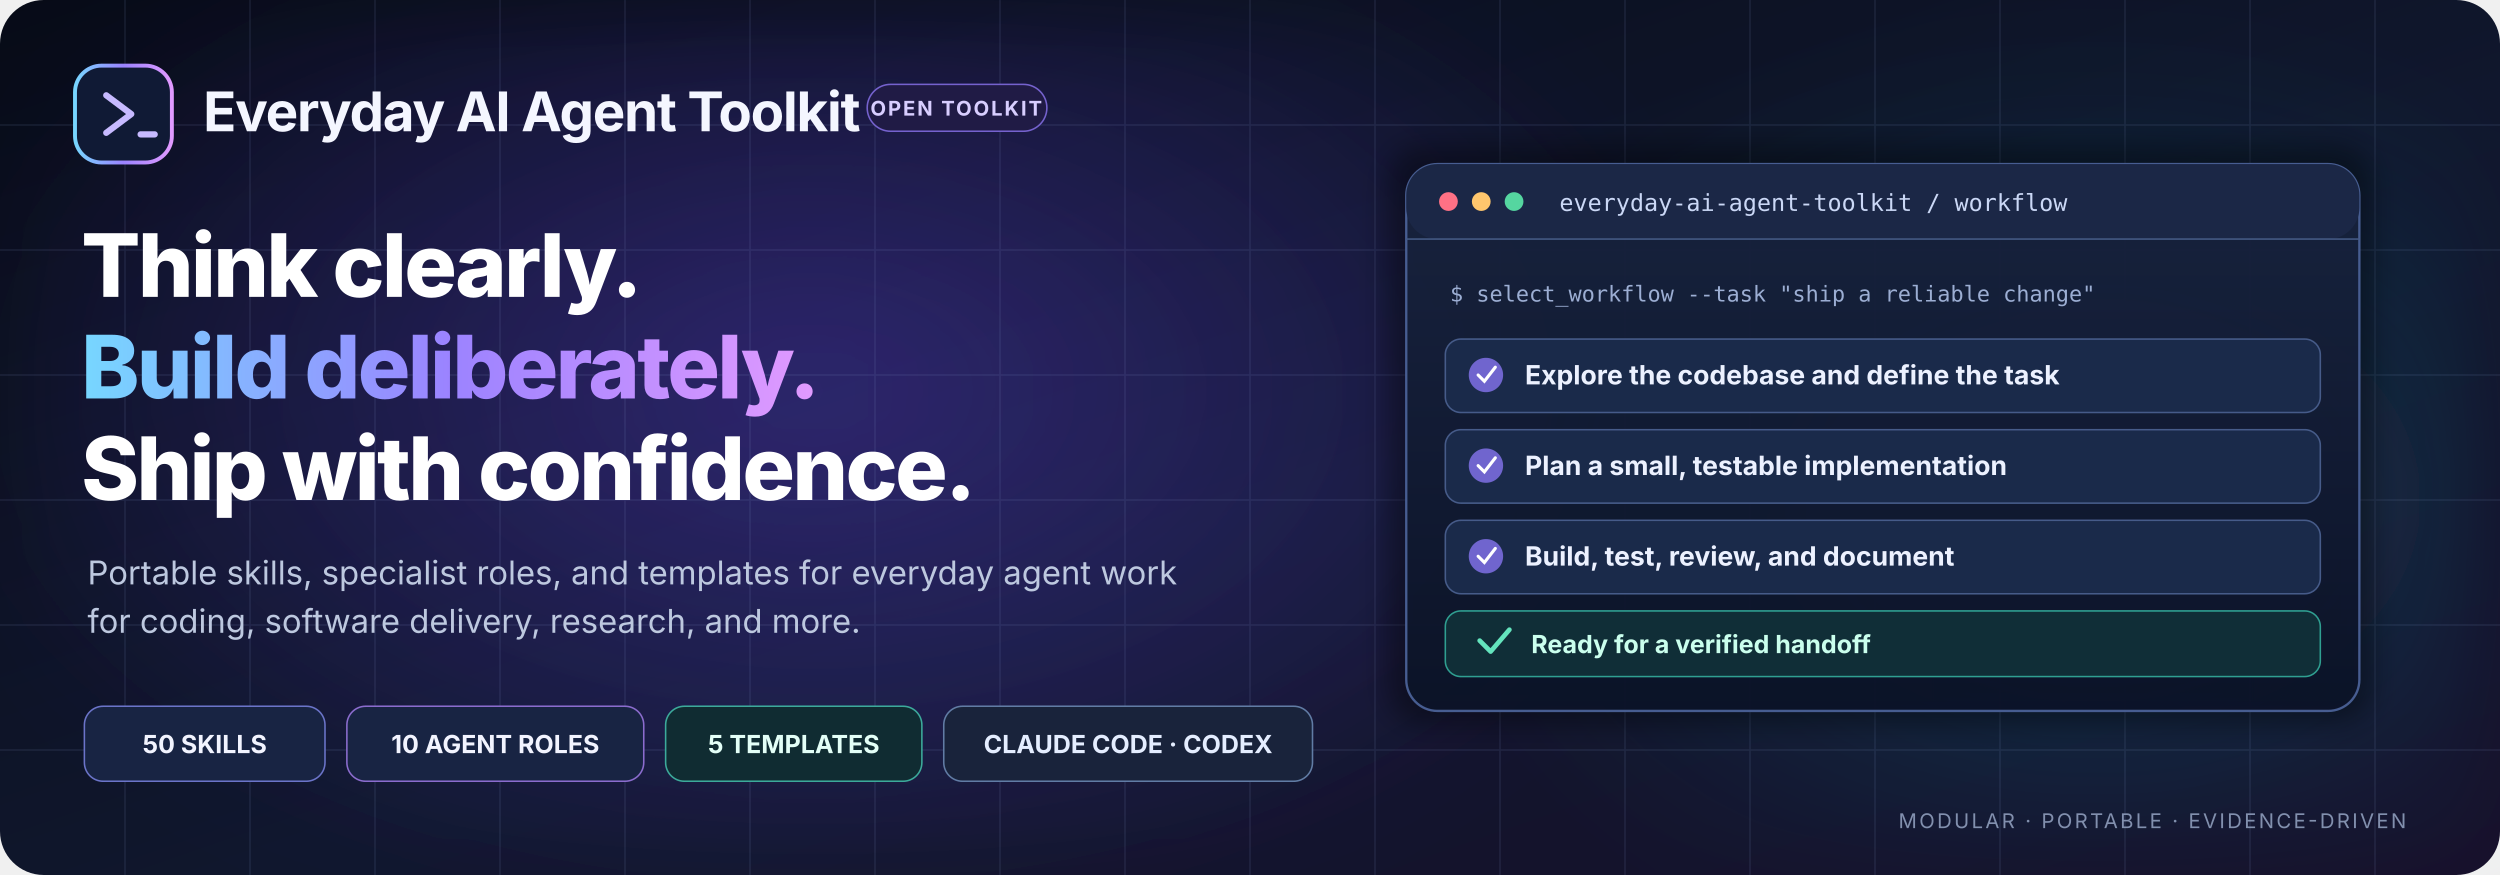
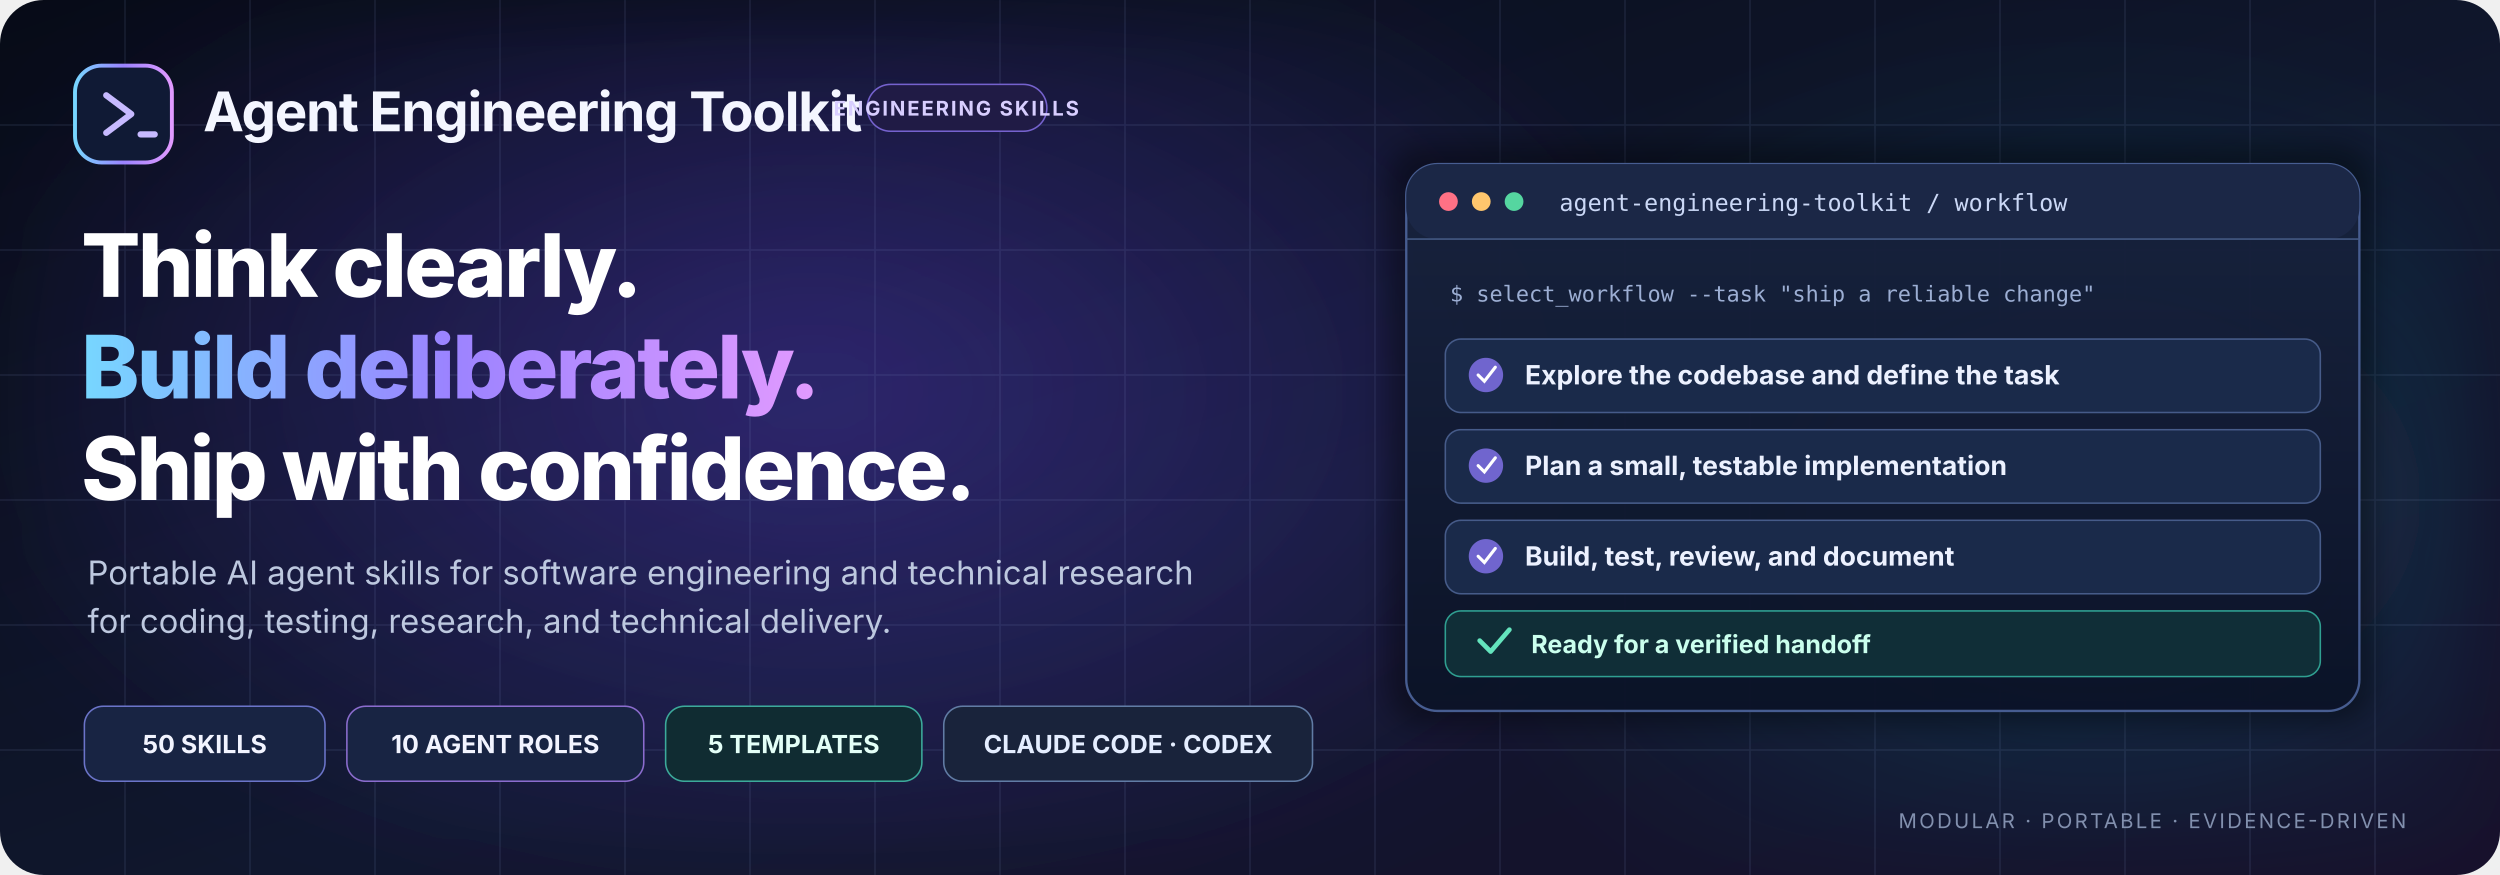
<svg xmlns="http://www.w3.org/2000/svg" width="1600" height="560" viewBox="0 0 1600 560" role="img" aria-labelledby="title desc">
  <defs>
    <linearGradient id="bg" x1="0" y1="0" x2="1" y2="1">
      <stop stop-color="#070b17" />
      <stop offset=".55" stop-color="#10172d" />
      <stop offset="1" stop-color="#17102b" />
    </linearGradient>
    <radialGradient id="glowA">
      <stop stop-color="#6d4aff" stop-opacity=".34" />
      <stop offset="1" stop-color="#6d4aff" stop-opacity="0" />
    </radialGradient>
    <radialGradient id="glowB">
      <stop stop-color="#26c6da" stop-opacity=".18" />
      <stop offset="1" stop-color="#26c6da" stop-opacity="0" />
    </radialGradient>
    <linearGradient id="accent" x1="0" y1="0" x2="1" y2="0">
      <stop stop-color="#77d6ff" />
      <stop offset=".5" stop-color="#9b83ff" />
      <stop offset="1" stop-color="#e19aff" />
    </linearGradient>
    <linearGradient id="panel" x1="0" y1="0" x2="0" y2="1">
      <stop stop-color="#18233f" stop-opacity=".96" />
      <stop offset="1" stop-color="#0b1328" stop-opacity=".96" />
    </linearGradient>
    <filter id="soft">
      <feGaussianBlur stdDeviation="34" />
    </filter>
    <filter id="shadow">
      <feGaussianBlur stdDeviation="9" />
    </filter>
  </defs>
  <rect width="1600" height="560" rx="28" fill="url(#bg)" />
  <ellipse cx="520" cy="250" rx="580" ry="350" fill="url(#glowA)" filter="url(#soft)" />
  <ellipse cx="1340" cy="320" rx="430" ry="300" fill="url(#glowB)" filter="url(#soft)" />
  <g opacity=".12" stroke="#8aa4dd" stroke-width="1">
    <path d="M0 80H1600M0 160H1600M0 240H1600M0 320H1600M0 400H1600M0 480H1600" />
    <path d="M80 0V560M160 0V560M240 0V560M320 0V560M400 0V560M480 0V560M560 0V560M640 0V560M720 0V560M800 0V560M880 0V560M960 0V560M1040 0V560M1120 0V560M1200 0V560M1280 0V560M1360 0V560M1440 0V560M1520 0V560" />
  </g>
  <rect x="48" y="42" width="62" height="62" rx="17" fill="#101a35" stroke="url(#accent)" stroke-width="2.5" />
  <path d="M68 61L84 73L68 85M90 86H99" fill="none" stroke="#c7baff" stroke-width="4" stroke-linecap="round" stroke-linejoin="round" />
-   <text x="130" y="84" fill="#f4f6ff" font-family="Inter,Segoe UI,Arial,sans-serif" font-size="35" font-weight="750" letter-spacing="-.8">Everyday AI Agent Toolkit</text>
+   <text x="130" y="84" fill="#f4f6ff" font-family="Inter,Segoe UI,Arial,sans-serif" font-size="35" font-weight="750" letter-spacing="-.8">Agent Engineering Toolkit</text>
  <rect x="555" y="54" width="115" height="30" rx="15" fill="#201b45" stroke="#7562ce" />
-   <text x="612" y="74" fill="#d8ceff" text-anchor="middle" font-family="Inter,Segoe UI,Arial,sans-serif" font-size="13" font-weight="700" letter-spacing="1.2">OPEN TOOLKIT</text>
+   <text x="612" y="74" fill="#d8ceff" text-anchor="middle" font-family="Inter,Segoe UI,Arial,sans-serif" font-size="13" font-weight="700" letter-spacing="1.2">ENGINEERING SKILLS</text>
  <text x="52" y="190" fill="#ffffff" font-family="Inter,Segoe UI,Arial,sans-serif" font-size="56" font-weight="760" letter-spacing="-1.6">Think clearly.</text>
  <text x="52" y="255" fill="url(#accent)" font-family="Inter,Segoe UI,Arial,sans-serif" font-size="56" font-weight="760" letter-spacing="-1.6">Build deliberately.</text>
  <text x="52" y="320" fill="#ffffff" font-family="Inter,Segoe UI,Arial,sans-serif" font-size="56" font-weight="760" letter-spacing="-1.6">Ship with confidence.</text>
-   <text x="56" y="374" fill="#bdc8df" font-family="Inter,Segoe UI,Arial,sans-serif" font-size="21">Portable skills, specialist roles, and templates for everyday agent work</text>
-   <text x="56" y="405" fill="#bdc8df" font-family="Inter,Segoe UI,Arial,sans-serif" font-size="21">for coding, software delivery, research, and more.</text>
+   <text x="56" y="374" fill="#bdc8df" font-family="Inter,Segoe UI,Arial,sans-serif" font-size="21">Portable AI agent skills for software engineering and technical research</text>
+   <text x="56" y="405" fill="#bdc8df" font-family="Inter,Segoe UI,Arial,sans-serif" font-size="21">for coding, testing, research, and technical delivery.</text>
  <g font-family="Inter,Segoe UI,Arial,sans-serif" font-weight="650" font-size="16">
    <rect x="54" y="452" width="154" height="48" rx="12" fill="#182443" stroke="#6b74c9" />
    <text x="131" y="482" fill="#f2f4ff" text-anchor="middle">50 SKILLS</text>
    <rect x="222" y="452" width="190" height="48" rx="12" fill="#182443" stroke="#8b6cce" />
    <text x="317" y="482" fill="#f2f4ff" text-anchor="middle">10 AGENT ROLES</text>
    <rect x="426" y="452" width="164" height="48" rx="12" fill="#102c32" stroke="#3caa9b" />
    <text x="508" y="482" fill="#e3fff7" text-anchor="middle">5 TEMPLATES</text>
    <rect x="604" y="452" width="236" height="48" rx="12" fill="#19233b" stroke="#617ca5" />
    <text x="722" y="482" fill="#e4edff" text-anchor="middle">CLAUDE CODE · CODEX</text>
  </g>
  <g transform="translate(900 105)">
    <rect x="-12" y="-12" width="630" height="370" rx="22" fill="#000" opacity=".38" filter="url(#shadow)" />
    <rect width="610" height="350" rx="20" fill="url(#panel)" stroke="#475d91" stroke-width="1.5" />
    <rect width="610" height="48" rx="20" fill="#1b2746" />
    <path d="M0 48H610" stroke="#445a85" />
    <circle cx="27" cy="24" r="6" fill="#ff7185" />
    <circle cx="48" cy="24" r="6" fill="#ffc66d" />
    <circle cx="69" cy="24" r="6" fill="#55d6a0" />
-     <text x="98" y="30" fill="#cbd8f6" font-family="ui-monospace,SFMono-Regular,Consolas,monospace" font-size="15">everyday-ai-agent-toolkit / workflow</text>
+     <text x="98" y="30" fill="#cbd8f6" font-family="ui-monospace,SFMono-Regular,Consolas,monospace" font-size="15">agent-engineering-toolkit / workflow</text>
    <text x="28" y="88" fill="#9caed3" font-family="ui-monospace,SFMono-Regular,Consolas,monospace" font-size="14">$ select_workflow --task "ship a reliable change"</text>
    <g font-family="Inter,Segoe UI,Arial,sans-serif">
      <rect x="25" y="112" width="560" height="47" rx="10" fill="#1a2a4a" stroke="#465b89" />
      <circle cx="51" cy="135" r="11" fill="#7065ce" />
      <path d="M46 135L50 139L57 130" stroke="#fff" stroke-width="2" fill="none" stroke-linecap="round" />
      <text x="76" y="141" fill="#ecf1ff" font-size="17" font-weight="650">Explore the codebase and define the task</text>
      <rect x="25" y="170" width="560" height="47" rx="10" fill="#1a2a4a" stroke="#465b89" />
      <circle cx="51" cy="193" r="11" fill="#7065ce" />
      <path d="M46 193L50 197L57 188" stroke="#fff" stroke-width="2" fill="none" stroke-linecap="round" />
      <text x="76" y="199" fill="#ecf1ff" font-size="17" font-weight="650">Plan a small, testable implementation</text>
      <rect x="25" y="228" width="560" height="47" rx="10" fill="#1a2a4a" stroke="#465b89" />
      <circle cx="51" cy="251" r="11" fill="#7065ce" />
      <path d="M46 251L50 255L57 246" stroke="#fff" stroke-width="2" fill="none" stroke-linecap="round" />
      <text x="76" y="257" fill="#ecf1ff" font-size="17" font-weight="650">Build, test, review, and document</text>
      <rect x="25" y="286" width="560" height="42" rx="10" fill="#102e37" stroke="#2f9f91" />
      <path d="M47 305L54 312L66 298" stroke="#64e4bd" stroke-width="3" fill="none" stroke-linecap="round" stroke-linejoin="round" />
      <text x="80" y="313" fill="#caffed" font-size="16" font-weight="700">Ready for a verified handoff</text>
    </g>
  </g>
  <text x="1540" y="530" text-anchor="end" fill="#8290ae" font-family="Inter,Segoe UI,Arial,sans-serif" font-size="13" letter-spacing="1.5">MODULAR · PORTABLE · EVIDENCE-DRIVEN</text>
</svg>
